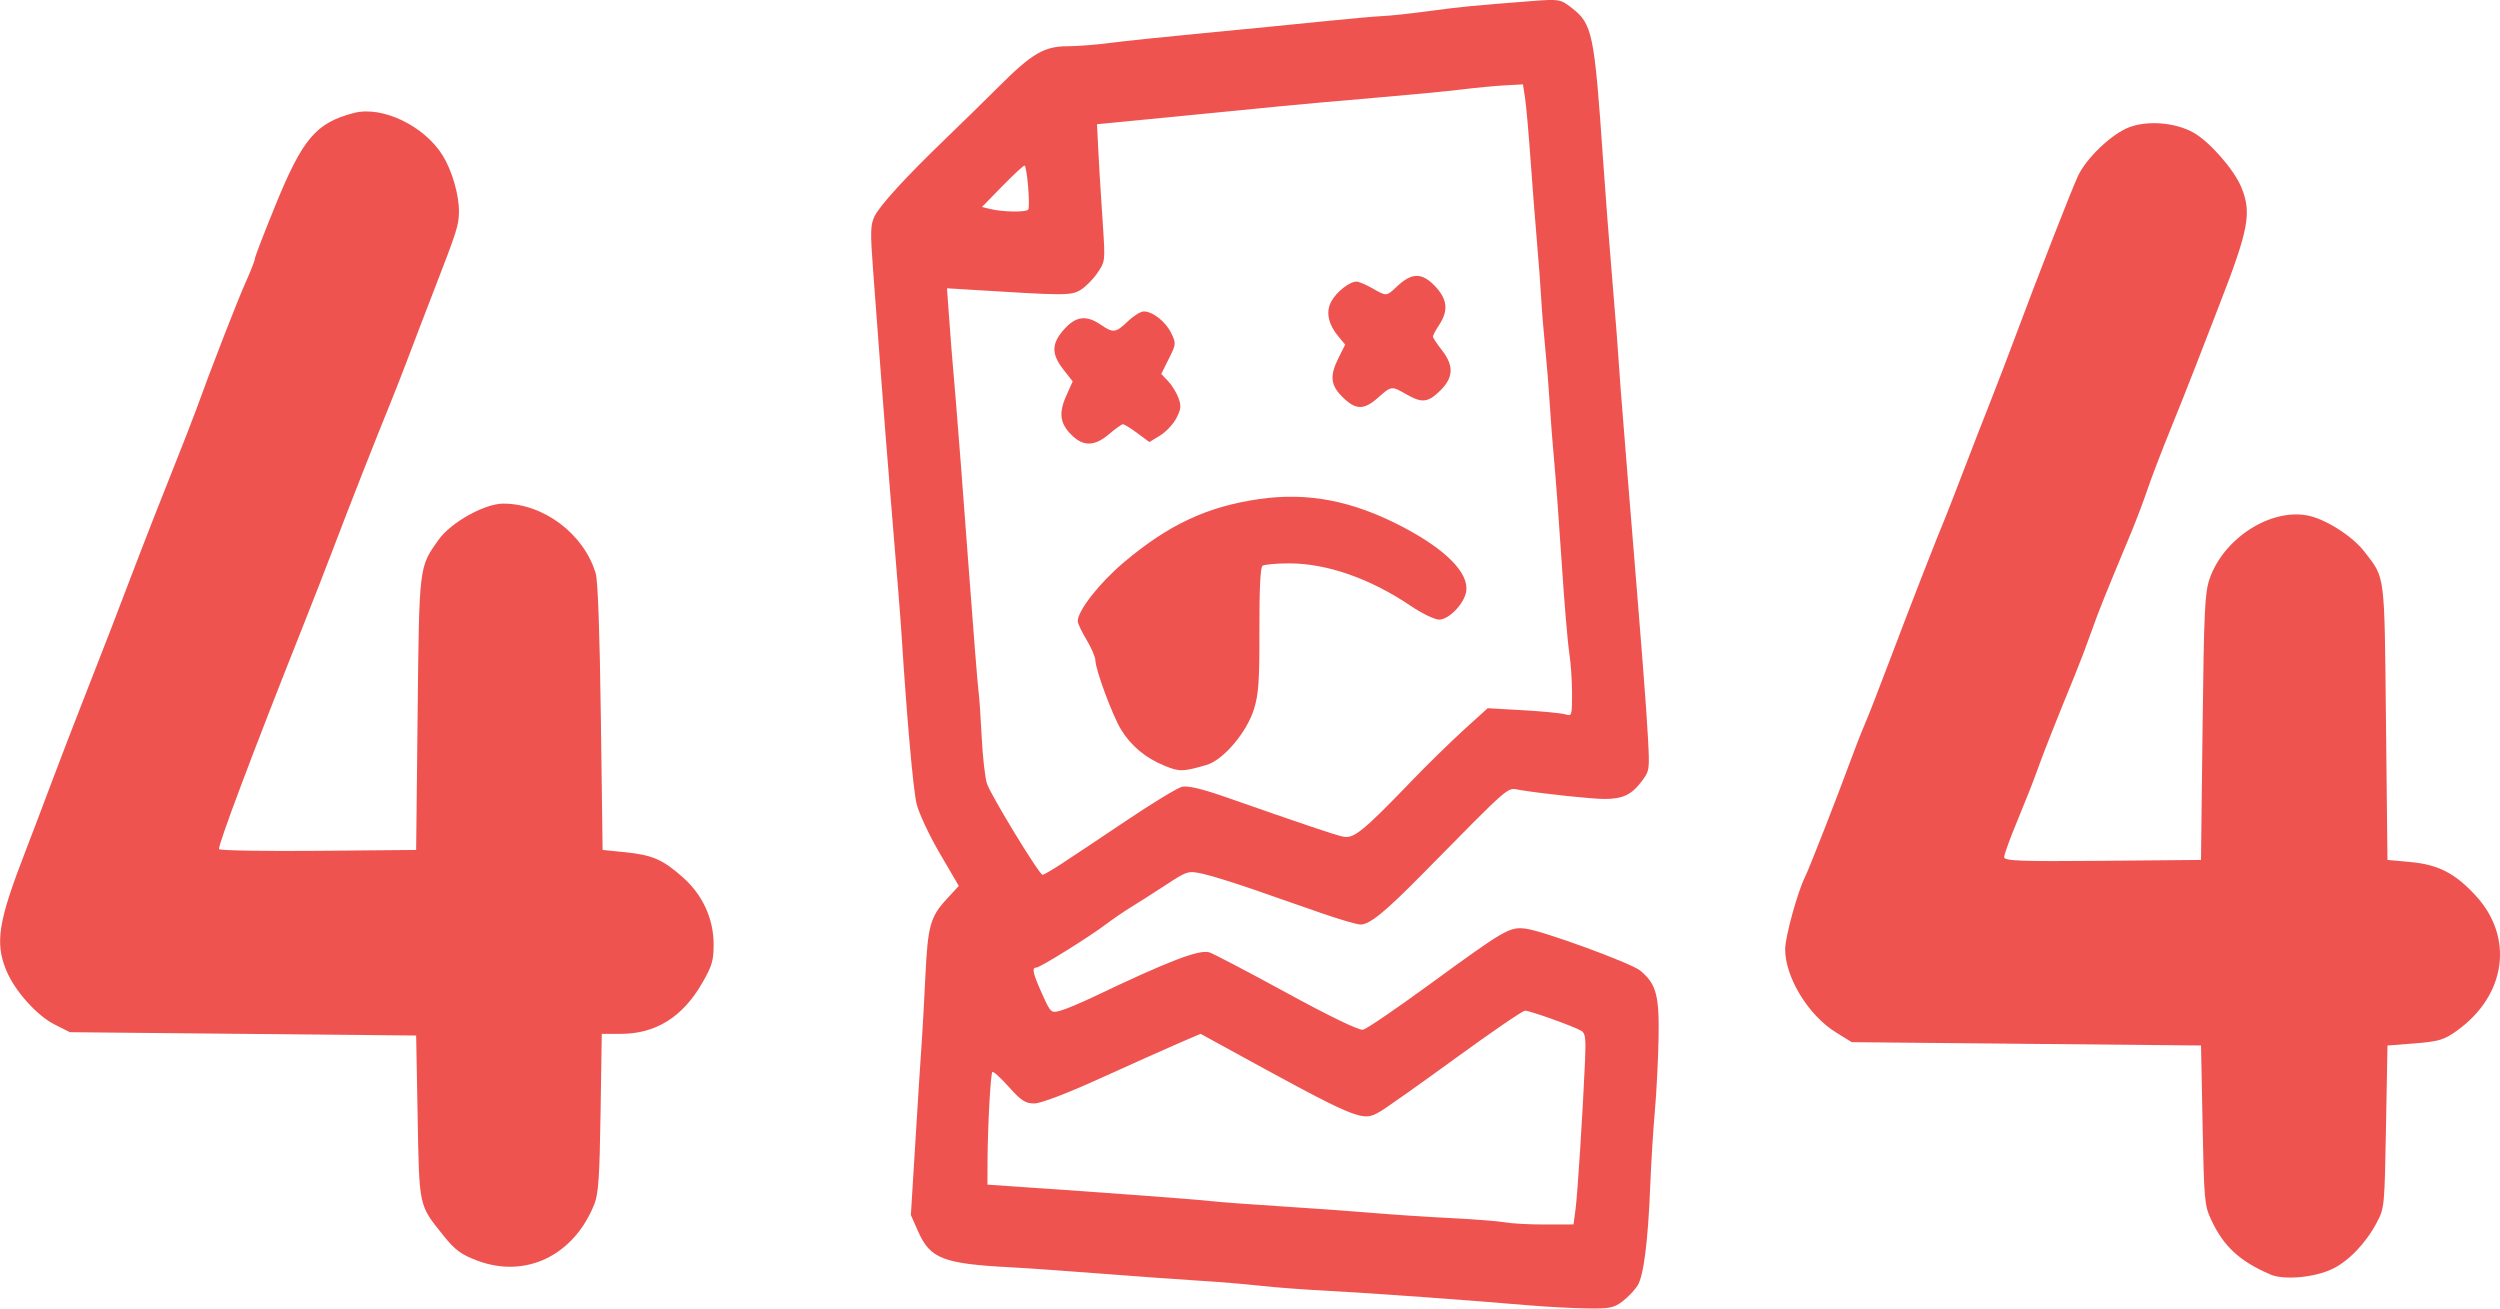
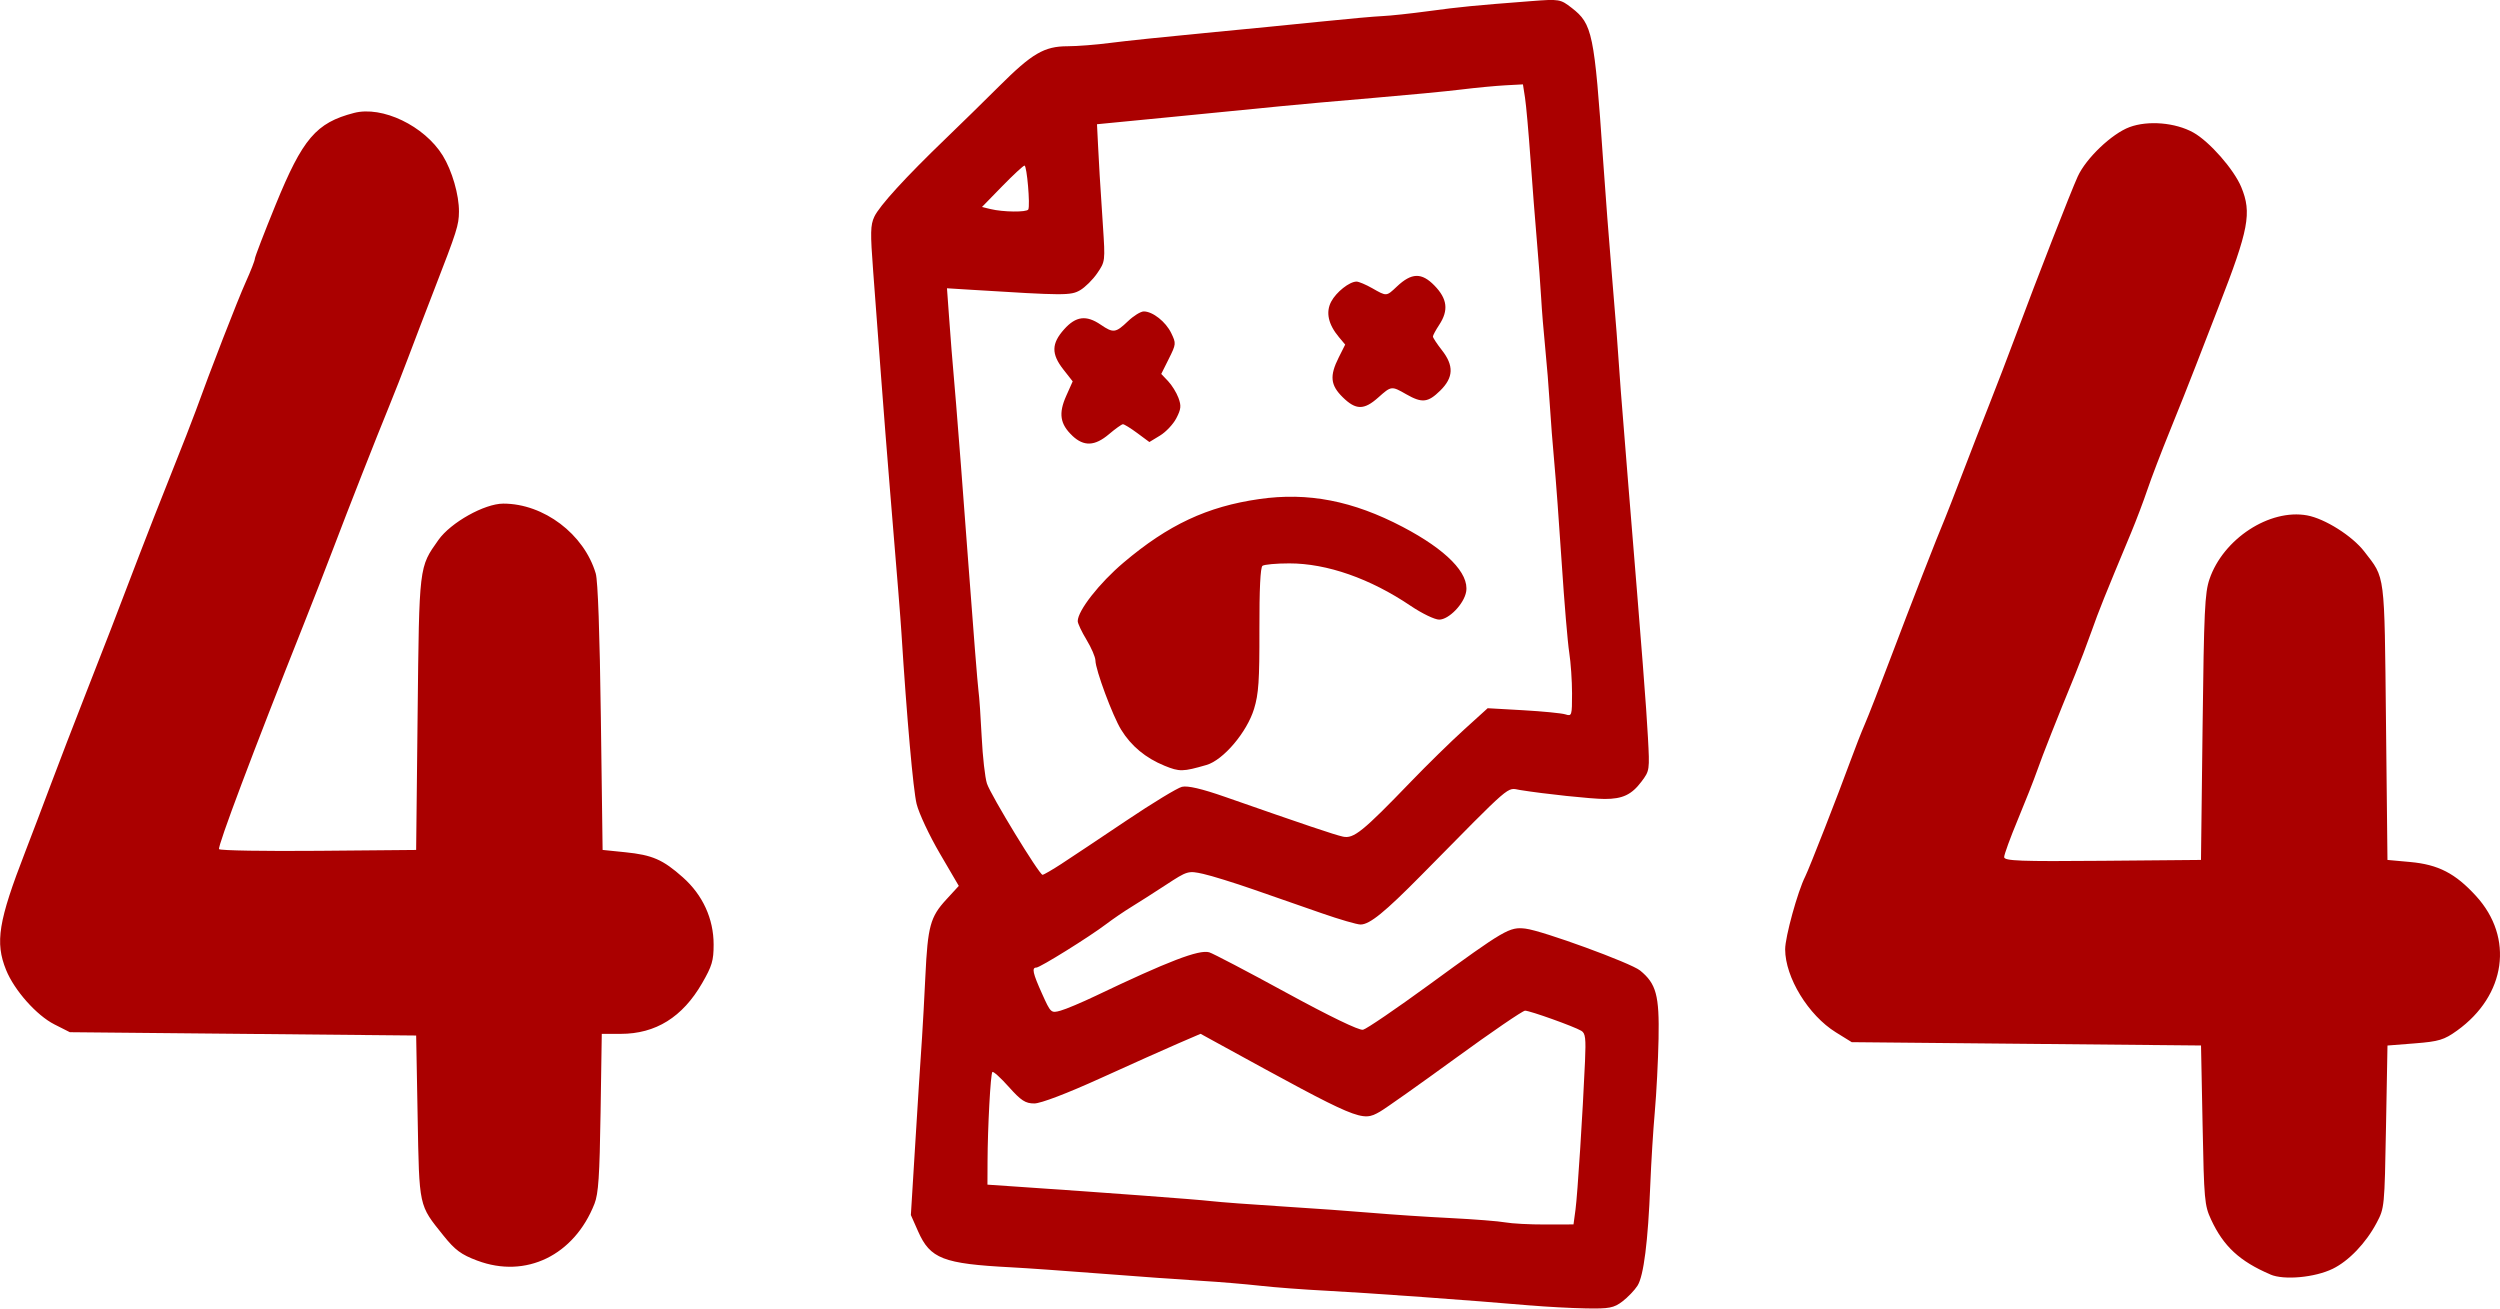
<svg xmlns="http://www.w3.org/2000/svg" width="512" height="268" version="1.1" viewBox="0 0 135.47 70.908">
-   <g transform="translate(304.21 -265.22)" fill="#ef5350">
-     <path d="m-221.27 335.96c-3.092-0.269-8.965-0.693-11.067-0.799-1.191-0.06-2.815-0.182-3.609-0.272-0.794-0.089-2.219-0.208-3.166-0.264-0.947-0.056-3.329-0.227-5.293-0.38s-4.22-0.312-5.014-0.353c-3.686-0.192-4.384-0.462-5.042-1.95l-0.391-0.883 0.211-3.427c0.215-3.5 0.258-4.166 0.395-6.21 0.043-0.642 0.125-2.137 0.181-3.322 0.128-2.686 0.267-3.196 1.124-4.129l0.686-0.747-1.03-1.762c-0.567-0.969-1.132-2.175-1.256-2.68-0.184-0.751-0.532-4.676-0.822-9.269-0.052-0.824-0.202-2.693-0.626-7.812-0.131-1.58-0.347-4.328-0.48-6.106-0.133-1.778-0.324-4.328-0.425-5.668-0.159-2.108-0.151-2.506 0.061-2.963 0.272-0.586 1.699-2.148 3.885-4.251 0.794-0.764 2.093-2.037 2.887-2.828 1.778-1.773 2.437-2.158 3.7-2.16 0.524-8.5e-4 1.565-0.082 2.315-0.181 0.75-0.099 3.059-0.34 5.133-0.537s4.924-0.477 6.336-0.623 2.891-0.278 3.288-0.294c0.397-0.016 1.516-0.136 2.486-0.267 1.73-0.233 2.428-0.302 5.571-0.544 1.521-0.117 1.577-0.108 2.194 0.371 1.119 0.868 1.223 1.371 1.692 8.182 0.126 1.827 0.339 4.615 0.474 6.196 0.215 2.519 0.321 3.903 0.49 6.375 0.024 0.346 0.198 2.528 0.388 4.849 0.793 9.687 0.989 12.213 1.082 13.923 0.097 1.779 0.092 1.808-0.348 2.395-0.535 0.712-1.024 0.944-1.994 0.943-0.709-1.7e-4 -3.272-0.272-4.595-0.486-0.733-0.119-0.322-0.474-5.351 4.625-1.971 1.998-2.792 2.665-3.284 2.665-0.192 0-1.138-0.275-2.103-0.611-0.965-0.336-2.62-0.912-3.679-1.281-1.059-0.369-2.296-0.752-2.75-0.853-0.807-0.178-0.851-0.165-2.005 0.59-0.649 0.425-1.496 0.965-1.882 1.201s-1 0.654-1.363 0.93c-0.912 0.692-3.587 2.357-3.786 2.357-0.26 0-0.195 0.299 0.312 1.424 0.469 1.04 0.483 1.053 1.002 0.909 0.29-0.08 1.14-0.438 1.89-0.796 3.947-1.885 5.606-2.521 6.162-2.365 0.191 0.054 2.068 1.037 4.171 2.185 2.351 1.283 3.955 2.059 4.164 2.013 0.187-0.041 1.796-1.138 3.577-2.437 4.108-2.999 4.36-3.146 5.223-3.044 0.917 0.108 5.712 1.86 6.215 2.27 0.875 0.713 1.046 1.348 1 3.701-0.023 1.185-0.115 2.963-0.203 3.95-0.088 0.987-0.198 2.765-0.245 3.951-0.122 3.091-0.358 4.954-0.694 5.478-0.158 0.247-0.527 0.631-0.818 0.853-0.463 0.353-0.716 0.401-1.99 0.376-0.803-0.015-2.146-0.087-2.984-0.16zm2.434-5.2c0.109-0.809 0.393-5.244 0.515-8.04 0.054-1.243 0.022-1.511-0.199-1.643-0.394-0.236-2.787-1.092-3.05-1.092-0.126 0-1.824 1.161-3.774 2.581-1.95 1.419-3.79 2.721-4.09 2.892-0.983 0.561-1.067 0.525-8.757-3.691l-0.962-0.528-1.203 0.518c-0.662 0.285-2.559 1.134-4.216 1.887-1.825 0.829-3.241 1.369-3.592 1.369-0.481 0-0.715-0.152-1.383-0.9-0.442-0.495-0.842-0.857-0.889-0.804-0.099 0.11-0.254 3.003-0.261 4.847l-5e-3 1.257 1.604 0.109c4.844 0.328 9.732 0.692 10.506 0.782 0.485 0.056 2.217 0.186 3.849 0.288s3.833 0.26 4.892 0.351c1.059 0.091 2.971 0.218 4.25 0.281 1.279 0.064 2.612 0.169 2.963 0.234 0.35 0.065 1.325 0.116 2.165 0.114l1.528-4e-3 0.109-0.808zm-27.832-18.747c0.516-0.335 2.088-1.383 3.494-2.328 1.406-0.945 2.761-1.769 3.011-1.83 0.306-0.075 1.075 0.104 2.336 0.545 4.412 1.542 5.92 2.05 6.388 2.154 0.581 0.128 1.074-0.27 3.673-2.967 0.882-0.916 2.181-2.188 2.887-2.828l1.283-1.163 1.925 0.109c1.059 0.06 2.087 0.161 2.286 0.224 0.349 0.111 0.361 0.076 0.361-1.133 0-0.686-0.069-1.686-0.153-2.221-0.084-0.535-0.267-2.71-0.406-4.834s-0.321-4.588-0.404-5.477c-0.083-0.889-0.193-2.303-0.244-3.143-0.051-0.84-0.162-2.213-0.247-3.053-0.085-0.84-0.184-2.052-0.219-2.694-0.035-0.642-0.139-2.016-0.229-3.053s-0.248-3.057-0.35-4.49c-0.102-1.432-0.235-2.927-0.297-3.322l-0.112-0.718-0.955 0.051c-0.525 0.028-1.605 0.131-2.398 0.229-0.794 0.098-2.959 0.304-4.812 0.46s-4.09 0.356-4.972 0.445c-0.882 0.09-3.481 0.345-5.774 0.569l-4.17 0.406 0.057 1.145c0.064 1.273 0.084 1.607 0.265 4.366 0.126 1.911 0.124 1.927-0.307 2.559-0.238 0.35-0.657 0.765-0.93 0.924-0.507 0.294-0.842 0.292-5.957-0.027l-1.257-0.078 0.107 1.48c0.116 1.605 0.127 1.736 0.388 4.802 0.097 1.136 0.391 4.974 0.655 8.53 0.264 3.556 0.514 6.707 0.557 7.004 0.043 0.296 0.121 1.42 0.174 2.498 0.053 1.077 0.181 2.214 0.285 2.526 0.21 0.634 2.836 4.943 3.012 4.943 0.062 0 0.535-0.274 1.05-0.609zm5.558-5.302c-1.02-0.416-1.806-1.069-2.348-1.951-0.462-0.751-1.389-3.247-1.393-3.751-2e-3 -0.181-0.218-0.685-0.481-1.119-0.263-0.435-0.478-0.89-0.478-1.013 0-0.565 1.172-2.062 2.482-3.171 2.424-2.051 4.532-3.039 7.354-3.444 2.645-0.38 5.07 0.091 7.779 1.512 2.356 1.236 3.603 2.51 3.433 3.508-0.113 0.66-0.938 1.513-1.463 1.513-0.241 0-0.935-0.335-1.542-0.745-2.194-1.482-4.537-2.302-6.576-2.302-0.706-1.6e-4 -1.361 0.059-1.456 0.132-0.114 0.087-0.171 1.268-0.166 3.454 6e-3 2.773-0.042 3.483-0.289 4.294-0.386 1.268-1.668 2.779-2.579 3.043-1.283 0.371-1.458 0.375-2.276 0.041zm-4.992-17.882c-0.668-0.63-0.757-1.206-0.332-2.158l0.351-0.786-0.505-0.644c-0.66-0.842-0.65-1.404 0.04-2.176 0.638-0.715 1.201-0.786 1.985-0.251 0.681 0.465 0.809 0.448 1.474-0.188 0.305-0.292 0.691-0.531 0.857-0.531 0.486 0 1.192 0.558 1.49 1.176 0.269 0.559 0.265 0.593-0.133 1.392l-0.409 0.819 0.37 0.39c0.204 0.214 0.456 0.622 0.561 0.905 0.161 0.436 0.143 0.607-0.114 1.105-0.168 0.324-0.565 0.747-0.883 0.939l-0.578 0.351-0.655-0.485c-0.36-0.267-0.711-0.483-0.779-0.48-0.068 3e-3 -0.407 0.245-0.754 0.539-0.769 0.651-1.359 0.677-1.987 0.085zm14.652-2.084c-0.669-0.657-0.719-1.156-0.217-2.156l0.35-0.697-0.339-0.405c-0.58-0.693-0.723-1.348-0.42-1.922 0.274-0.52 0.991-1.087 1.374-1.087 0.122 0 0.505 0.162 0.851 0.359 0.786 0.449 0.761 0.45 1.335-0.091 0.799-0.753 1.341-0.767 2.037-0.052 0.699 0.717 0.774 1.342 0.257 2.127-0.187 0.284-0.341 0.569-0.341 0.634 0 0.065 0.217 0.394 0.481 0.732 0.664 0.846 0.639 1.487-0.086 2.199-0.663 0.652-0.984 0.687-1.839 0.198-0.804-0.459-0.806-0.459-1.524 0.18-0.768 0.684-1.209 0.679-1.919-0.019zm-17.039-10.173c0.11-0.219-0.076-2.38-0.205-2.38-0.065 0-0.61 0.505-1.212 1.122l-1.094 1.122 0.469 0.113c0.682 0.165 1.963 0.178 2.042 0.021zm67.309 57.708c-1.666-0.712-2.545-1.526-3.218-2.98-0.353-0.762-0.379-1.054-0.458-5.118l-0.085-4.31-18.927-0.18-0.86-0.533c-1.492-0.925-2.744-2.975-2.748-4.497-1e-3 -0.671 0.678-3.139 1.088-3.949 0.212-0.42 1.794-4.465 2.458-6.285 0.252-0.691 0.601-1.58 0.774-1.975 0.174-0.395 0.819-2.052 1.433-3.681 1.015-2.69 2.518-6.546 2.905-7.453 0.084-0.198 0.509-1.288 0.943-2.424s1.094-2.833 1.466-3.771c0.372-0.938 1.022-2.635 1.445-3.771 1.146-3.079 2.962-7.735 3.341-8.568 0.451-0.99 1.846-2.32 2.809-2.678 1.001-0.372 2.483-0.247 3.454 0.292 0.873 0.485 2.206 2.003 2.601 2.962 0.575 1.397 0.408 2.279-1.222 6.465-0.385 0.988-0.948 2.442-1.252 3.232-0.304 0.79-0.931 2.366-1.393 3.502-0.462 1.136-1.012 2.573-1.221 3.193-0.209 0.62-0.607 1.671-0.884 2.335-1.458 3.497-1.733 4.183-2.142 5.337-0.245 0.691-0.644 1.742-0.887 2.335-1.002 2.442-1.761 4.362-2.058 5.208-0.173 0.494-0.647 1.696-1.053 2.671-0.406 0.975-0.738 1.886-0.738 2.023 0 0.209 0.87 0.242 5.333 0.202l5.333-0.047 0.086-7.183c0.076-6.322 0.121-7.285 0.374-8.03 0.743-2.186 3.257-3.828 5.291-3.457 0.964 0.176 2.447 1.113 3.097 1.956 1.146 1.489 1.089 1.034 1.177 9.261l0.08 7.453 1.231 0.112c1.525 0.139 2.446 0.614 3.569 1.843 2.066 2.259 1.624 5.387-1.029 7.293-0.701 0.504-0.984 0.589-2.285 0.692l-1.485 0.117-0.08 4.4c-0.08 4.371-0.083 4.405-0.508 5.208-0.578 1.093-1.506 2.064-2.379 2.49-0.968 0.473-2.639 0.627-3.377 0.311zm-97.165-0.749c-0.879-0.331-1.205-0.572-1.838-1.362-1.344-1.676-1.306-1.5-1.396-6.437l-0.08-4.4-18.766-0.18-0.836-0.423c-0.968-0.49-2.17-1.843-2.618-2.947-0.607-1.498-0.422-2.642 1.041-6.417 0.325-0.84 0.939-2.456 1.364-3.592 0.425-1.136 1.296-3.399 1.935-5.028 1.135-2.894 1.474-3.771 2.878-7.453 0.377-0.988 1.153-2.968 1.726-4.4 0.573-1.432 1.172-2.968 1.332-3.412 0.777-2.158 2.268-5.997 2.709-6.975 0.272-0.603 0.494-1.172 0.494-1.264 0-0.093 0.504-1.403 1.12-2.912 1.471-3.603 2.197-4.456 4.253-4.99 1.529-0.397 3.811 0.698 4.807 2.307 0.506 0.818 0.89 2.144 0.88 3.044-8e-3 0.735-0.1 1.026-1.345 4.237-0.498 1.284-1.132 2.941-1.41 3.681-0.278 0.741-0.737 1.913-1.02 2.604-0.708 1.729-2.213 5.559-3.033 7.722-0.375 0.988-1.099 2.846-1.61 4.13-2.729 6.861-4.681 12.048-4.581 12.169 0.062 0.075 2.491 0.116 5.396 0.09l5.283-0.047 0.08-7.363c0.088-8.09 0.07-7.94 1.128-9.436 0.668-0.944 2.497-1.968 3.516-1.968 2.192 0 4.375 1.651 5.008 3.787 0.116 0.391 0.216 3.213 0.277 7.796l0.095 7.183 1.227 0.125c1.469 0.149 2.038 0.397 3.124 1.362 1.076 0.956 1.665 2.243 1.665 3.639 0 0.874-0.086 1.164-0.624 2.096-1.063 1.841-2.516 2.745-4.413 2.745h-1.024l-0.065 4.265c-0.053 3.45-0.116 4.394-0.329 4.938-1.098 2.8-3.719 4.074-6.349 3.085z" fill="#ef5350" stroke-width=".17" />
+   <g transform="translate(304.21 -265.22)" fill="#a00">
+     <path d="m-221.27 335.96c-3.092-0.269-8.965-0.693-11.067-0.799-1.191-0.06-2.815-0.182-3.609-0.272-0.794-0.089-2.219-0.208-3.166-0.264-0.947-0.056-3.329-0.227-5.293-0.38s-4.22-0.312-5.014-0.353c-3.686-0.192-4.384-0.462-5.042-1.95l-0.391-0.883 0.211-3.427c0.215-3.5 0.258-4.166 0.395-6.21 0.043-0.642 0.125-2.137 0.181-3.322 0.128-2.686 0.267-3.196 1.124-4.129l0.686-0.747-1.03-1.762c-0.567-0.969-1.132-2.175-1.256-2.68-0.184-0.751-0.532-4.676-0.822-9.269-0.052-0.824-0.202-2.693-0.626-7.812-0.131-1.58-0.347-4.328-0.48-6.106-0.133-1.778-0.324-4.328-0.425-5.668-0.159-2.108-0.151-2.506 0.061-2.963 0.272-0.586 1.699-2.148 3.885-4.251 0.794-0.764 2.093-2.037 2.887-2.828 1.778-1.773 2.437-2.158 3.7-2.16 0.524-8.5e-4 1.565-0.082 2.315-0.181 0.75-0.099 3.059-0.34 5.133-0.537s4.924-0.477 6.336-0.623 2.891-0.278 3.288-0.294c0.397-0.016 1.516-0.136 2.486-0.267 1.73-0.233 2.428-0.302 5.571-0.544 1.521-0.117 1.577-0.108 2.194 0.371 1.119 0.868 1.223 1.371 1.692 8.182 0.126 1.827 0.339 4.615 0.474 6.196 0.215 2.519 0.321 3.903 0.49 6.375 0.024 0.346 0.198 2.528 0.388 4.849 0.793 9.687 0.989 12.213 1.082 13.923 0.097 1.779 0.092 1.808-0.348 2.395-0.535 0.712-1.024 0.944-1.994 0.943-0.709-1.7e-4 -3.272-0.272-4.595-0.486-0.733-0.119-0.322-0.474-5.351 4.625-1.971 1.998-2.792 2.665-3.284 2.665-0.192 0-1.138-0.275-2.103-0.611-0.965-0.336-2.62-0.912-3.679-1.281-1.059-0.369-2.296-0.752-2.75-0.853-0.807-0.178-0.851-0.165-2.005 0.59-0.649 0.425-1.496 0.965-1.882 1.201s-1 0.654-1.363 0.93c-0.912 0.692-3.587 2.357-3.786 2.357-0.26 0-0.195 0.299 0.312 1.424 0.469 1.04 0.483 1.053 1.002 0.909 0.29-0.08 1.14-0.438 1.89-0.796 3.947-1.885 5.606-2.521 6.162-2.365 0.191 0.054 2.068 1.037 4.171 2.185 2.351 1.283 3.955 2.059 4.164 2.013 0.187-0.041 1.796-1.138 3.577-2.437 4.108-2.999 4.36-3.146 5.223-3.044 0.917 0.108 5.712 1.86 6.215 2.27 0.875 0.713 1.046 1.348 1 3.701-0.023 1.185-0.115 2.963-0.203 3.95-0.088 0.987-0.198 2.765-0.245 3.951-0.122 3.091-0.358 4.954-0.694 5.478-0.158 0.247-0.527 0.631-0.818 0.853-0.463 0.353-0.716 0.401-1.99 0.376-0.803-0.015-2.146-0.087-2.984-0.16zm2.434-5.2c0.109-0.809 0.393-5.244 0.515-8.04 0.054-1.243 0.022-1.511-0.199-1.643-0.394-0.236-2.787-1.092-3.05-1.092-0.126 0-1.824 1.161-3.774 2.581-1.95 1.419-3.79 2.721-4.09 2.892-0.983 0.561-1.067 0.525-8.757-3.691l-0.962-0.528-1.203 0.518c-0.662 0.285-2.559 1.134-4.216 1.887-1.825 0.829-3.241 1.369-3.592 1.369-0.481 0-0.715-0.152-1.383-0.9-0.442-0.495-0.842-0.857-0.889-0.804-0.099 0.11-0.254 3.003-0.261 4.847l-5e-3 1.257 1.604 0.109c4.844 0.328 9.732 0.692 10.506 0.782 0.485 0.056 2.217 0.186 3.849 0.288s3.833 0.26 4.892 0.351c1.059 0.091 2.971 0.218 4.25 0.281 1.279 0.064 2.612 0.169 2.963 0.234 0.35 0.065 1.325 0.116 2.165 0.114l1.528-4e-3 0.109-0.808zm-27.832-18.747c0.516-0.335 2.088-1.383 3.494-2.328 1.406-0.945 2.761-1.769 3.011-1.83 0.306-0.075 1.075 0.104 2.336 0.545 4.412 1.542 5.92 2.05 6.388 2.154 0.581 0.128 1.074-0.27 3.673-2.967 0.882-0.916 2.181-2.188 2.887-2.828l1.283-1.163 1.925 0.109c1.059 0.06 2.087 0.161 2.286 0.224 0.349 0.111 0.361 0.076 0.361-1.133 0-0.686-0.069-1.686-0.153-2.221-0.084-0.535-0.267-2.71-0.406-4.834s-0.321-4.588-0.404-5.477c-0.083-0.889-0.193-2.303-0.244-3.143-0.051-0.84-0.162-2.213-0.247-3.053-0.085-0.84-0.184-2.052-0.219-2.694-0.035-0.642-0.139-2.016-0.229-3.053s-0.248-3.057-0.35-4.49c-0.102-1.432-0.235-2.927-0.297-3.322l-0.112-0.718-0.955 0.051c-0.525 0.028-1.605 0.131-2.398 0.229-0.794 0.098-2.959 0.304-4.812 0.46s-4.09 0.356-4.972 0.445c-0.882 0.09-3.481 0.345-5.774 0.569l-4.17 0.406 0.057 1.145c0.064 1.273 0.084 1.607 0.265 4.366 0.126 1.911 0.124 1.927-0.307 2.559-0.238 0.35-0.657 0.765-0.93 0.924-0.507 0.294-0.842 0.292-5.957-0.027l-1.257-0.078 0.107 1.48c0.116 1.605 0.127 1.736 0.388 4.802 0.097 1.136 0.391 4.974 0.655 8.53 0.264 3.556 0.514 6.707 0.557 7.004 0.043 0.296 0.121 1.42 0.174 2.498 0.053 1.077 0.181 2.214 0.285 2.526 0.21 0.634 2.836 4.943 3.012 4.943 0.062 0 0.535-0.274 1.05-0.609zm5.558-5.302c-1.02-0.416-1.806-1.069-2.348-1.951-0.462-0.751-1.389-3.247-1.393-3.751-2e-3 -0.181-0.218-0.685-0.481-1.119-0.263-0.435-0.478-0.89-0.478-1.013 0-0.565 1.172-2.062 2.482-3.171 2.424-2.051 4.532-3.039 7.354-3.444 2.645-0.38 5.07 0.091 7.779 1.512 2.356 1.236 3.603 2.51 3.433 3.508-0.113 0.66-0.938 1.513-1.463 1.513-0.241 0-0.935-0.335-1.542-0.745-2.194-1.482-4.537-2.302-6.576-2.302-0.706-1.6e-4 -1.361 0.059-1.456 0.132-0.114 0.087-0.171 1.268-0.166 3.454 6e-3 2.773-0.042 3.483-0.289 4.294-0.386 1.268-1.668 2.779-2.579 3.043-1.283 0.371-1.458 0.375-2.276 0.041zm-4.992-17.882c-0.668-0.63-0.757-1.206-0.332-2.158l0.351-0.786-0.505-0.644c-0.66-0.842-0.65-1.404 0.04-2.176 0.638-0.715 1.201-0.786 1.985-0.251 0.681 0.465 0.809 0.448 1.474-0.188 0.305-0.292 0.691-0.531 0.857-0.531 0.486 0 1.192 0.558 1.49 1.176 0.269 0.559 0.265 0.593-0.133 1.392l-0.409 0.819 0.37 0.39c0.204 0.214 0.456 0.622 0.561 0.905 0.161 0.436 0.143 0.607-0.114 1.105-0.168 0.324-0.565 0.747-0.883 0.939l-0.578 0.351-0.655-0.485c-0.36-0.267-0.711-0.483-0.779-0.48-0.068 3e-3 -0.407 0.245-0.754 0.539-0.769 0.651-1.359 0.677-1.987 0.085zm14.652-2.084c-0.669-0.657-0.719-1.156-0.217-2.156l0.35-0.697-0.339-0.405c-0.58-0.693-0.723-1.348-0.42-1.922 0.274-0.52 0.991-1.087 1.374-1.087 0.122 0 0.505 0.162 0.851 0.359 0.786 0.449 0.761 0.45 1.335-0.091 0.799-0.753 1.341-0.767 2.037-0.052 0.699 0.717 0.774 1.342 0.257 2.127-0.187 0.284-0.341 0.569-0.341 0.634 0 0.065 0.217 0.394 0.481 0.732 0.664 0.846 0.639 1.487-0.086 2.199-0.663 0.652-0.984 0.687-1.839 0.198-0.804-0.459-0.806-0.459-1.524 0.18-0.768 0.684-1.209 0.679-1.919-0.019zm-17.039-10.173c0.11-0.219-0.076-2.38-0.205-2.38-0.065 0-0.61 0.505-1.212 1.122l-1.094 1.122 0.469 0.113c0.682 0.165 1.963 0.178 2.042 0.021zm67.309 57.708c-1.666-0.712-2.545-1.526-3.218-2.98-0.353-0.762-0.379-1.054-0.458-5.118l-0.085-4.31-18.927-0.18-0.86-0.533c-1.492-0.925-2.744-2.975-2.748-4.497-1e-3 -0.671 0.678-3.139 1.088-3.949 0.212-0.42 1.794-4.465 2.458-6.285 0.252-0.691 0.601-1.58 0.774-1.975 0.174-0.395 0.819-2.052 1.433-3.681 1.015-2.69 2.518-6.546 2.905-7.453 0.084-0.198 0.509-1.288 0.943-2.424s1.094-2.833 1.466-3.771c0.372-0.938 1.022-2.635 1.445-3.771 1.146-3.079 2.962-7.735 3.341-8.568 0.451-0.99 1.846-2.32 2.809-2.678 1.001-0.372 2.483-0.247 3.454 0.292 0.873 0.485 2.206 2.003 2.601 2.962 0.575 1.397 0.408 2.279-1.222 6.465-0.385 0.988-0.948 2.442-1.252 3.232-0.304 0.79-0.931 2.366-1.393 3.502-0.462 1.136-1.012 2.573-1.221 3.193-0.209 0.62-0.607 1.671-0.884 2.335-1.458 3.497-1.733 4.183-2.142 5.337-0.245 0.691-0.644 1.742-0.887 2.335-1.002 2.442-1.761 4.362-2.058 5.208-0.173 0.494-0.647 1.696-1.053 2.671-0.406 0.975-0.738 1.886-0.738 2.023 0 0.209 0.87 0.242 5.333 0.202l5.333-0.047 0.086-7.183c0.076-6.322 0.121-7.285 0.374-8.03 0.743-2.186 3.257-3.828 5.291-3.457 0.964 0.176 2.447 1.113 3.097 1.956 1.146 1.489 1.089 1.034 1.177 9.261l0.08 7.453 1.231 0.112c1.525 0.139 2.446 0.614 3.569 1.843 2.066 2.259 1.624 5.387-1.029 7.293-0.701 0.504-0.984 0.589-2.285 0.692l-1.485 0.117-0.08 4.4c-0.08 4.371-0.083 4.405-0.508 5.208-0.578 1.093-1.506 2.064-2.379 2.49-0.968 0.473-2.639 0.627-3.377 0.311zm-97.165-0.749c-0.879-0.331-1.205-0.572-1.838-1.362-1.344-1.676-1.306-1.5-1.396-6.437l-0.08-4.4-18.766-0.18-0.836-0.423c-0.968-0.49-2.17-1.843-2.618-2.947-0.607-1.498-0.422-2.642 1.041-6.417 0.325-0.84 0.939-2.456 1.364-3.592 0.425-1.136 1.296-3.399 1.935-5.028 1.135-2.894 1.474-3.771 2.878-7.453 0.377-0.988 1.153-2.968 1.726-4.4 0.573-1.432 1.172-2.968 1.332-3.412 0.777-2.158 2.268-5.997 2.709-6.975 0.272-0.603 0.494-1.172 0.494-1.264 0-0.093 0.504-1.403 1.12-2.912 1.471-3.603 2.197-4.456 4.253-4.99 1.529-0.397 3.811 0.698 4.807 2.307 0.506 0.818 0.89 2.144 0.88 3.044-8e-3 0.735-0.1 1.026-1.345 4.237-0.498 1.284-1.132 2.941-1.41 3.681-0.278 0.741-0.737 1.913-1.02 2.604-0.708 1.729-2.213 5.559-3.033 7.722-0.375 0.988-1.099 2.846-1.61 4.13-2.729 6.861-4.681 12.048-4.581 12.169 0.062 0.075 2.491 0.116 5.396 0.09l5.283-0.047 0.08-7.363c0.088-8.09 0.07-7.94 1.128-9.436 0.668-0.944 2.497-1.968 3.516-1.968 2.192 0 4.375 1.651 5.008 3.787 0.116 0.391 0.216 3.213 0.277 7.796l0.095 7.183 1.227 0.125c1.469 0.149 2.038 0.397 3.124 1.362 1.076 0.956 1.665 2.243 1.665 3.639 0 0.874-0.086 1.164-0.624 2.096-1.063 1.841-2.516 2.745-4.413 2.745h-1.024l-0.065 4.265c-0.053 3.45-0.116 4.394-0.329 4.938-1.098 2.8-3.719 4.074-6.349 3.085z" fill="#a00" stroke-width=".17" />
  </g>
</svg>
